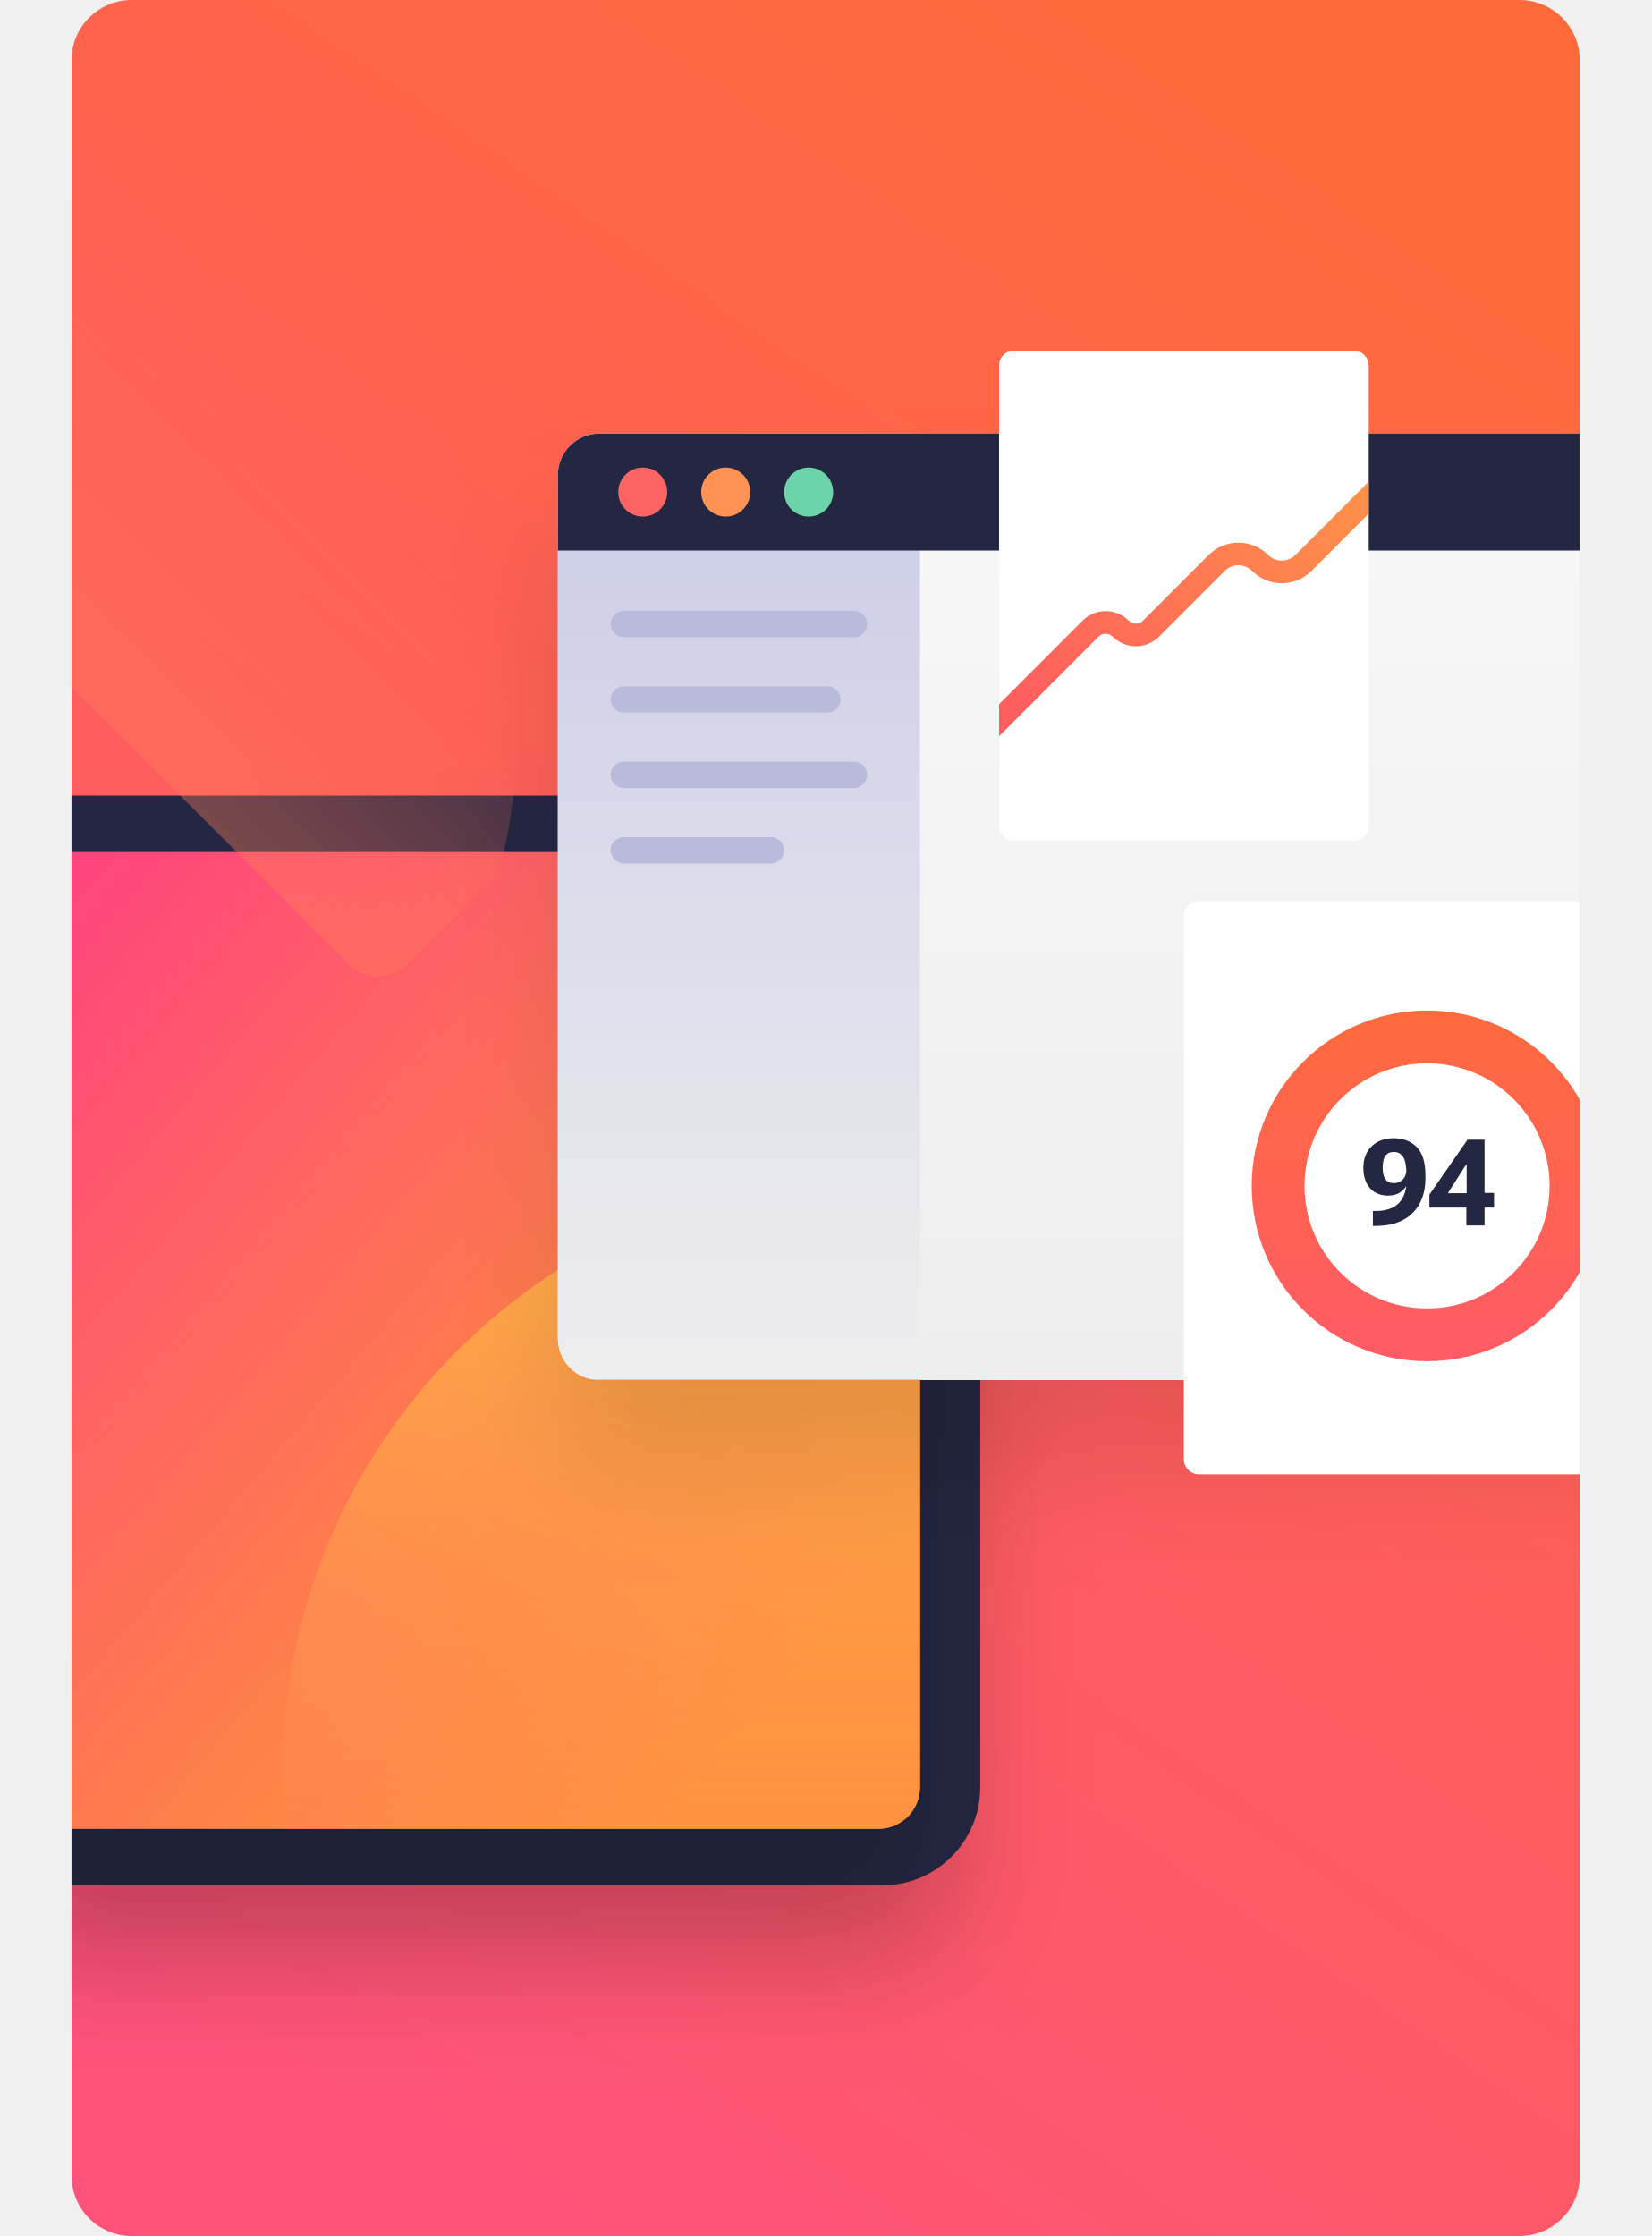
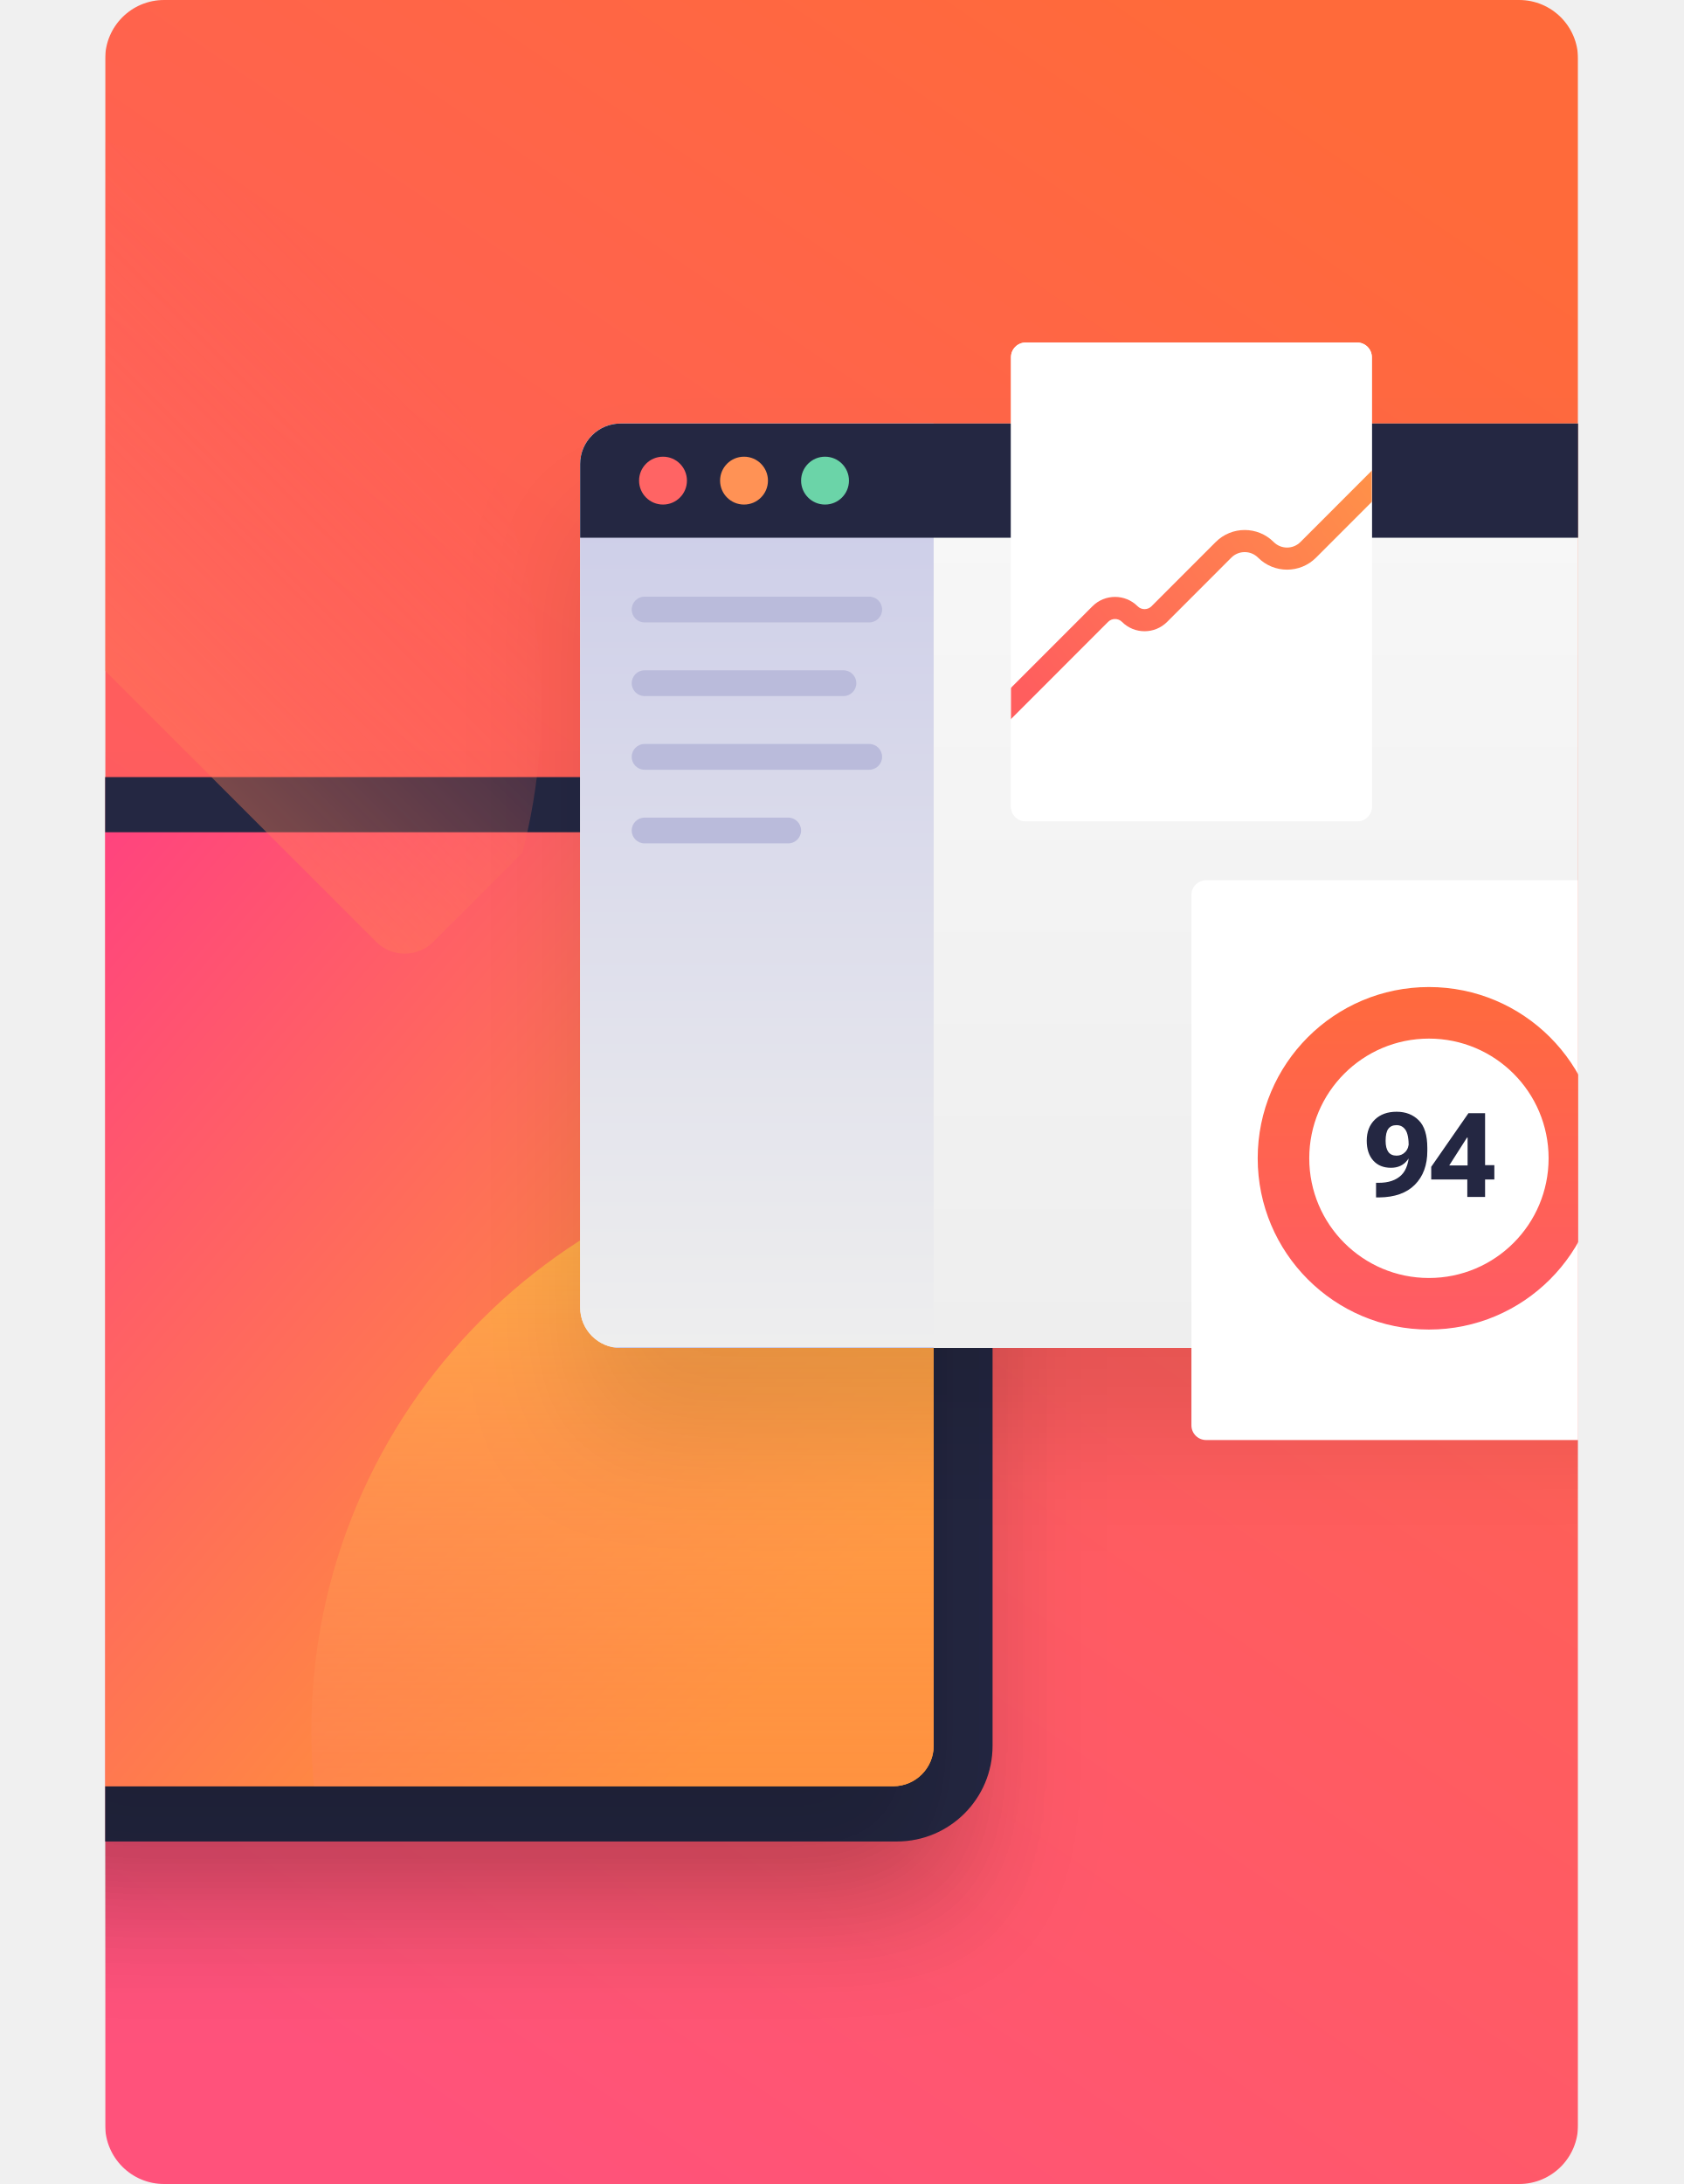
- <svg xmlns="http://www.w3.org/2000/svg" xmlns:xlink="http://www.w3.org/1999/xlink" width="480" height="650" viewBox="0 0 400 593">
+ <svg xmlns="http://www.w3.org/2000/svg" xmlns:xlink="http://www.w3.org/1999/xlink" width="370" height="480" viewBox="0 0 400 593">
  <defs>
    <linearGradient id="b" x1="72.75%" x2="27.25%" y1="0%" y2="100%">
      <stop offset="0%" stop-color="#FF6A3A" />
      <stop offset="100%" stop-color="#FF527B" />
    </linearGradient>
    <linearGradient id="h" x1="22.319%" x2="99.127%" y1="28.497%" y2="70.858%">
      <stop offset="0%" stop-color="#FF3E83" />
      <stop offset="100%" stop-color="#FF9F2E" />
    </linearGradient>
    <linearGradient id="k" x1="50%" x2="50%" y1="0%" y2="100%">
      <stop offset="0%" stop-color="#FFB443" />
      <stop offset="100%" stop-color="#FF5B64" stop-opacity="0" />
    </linearGradient>
    <linearGradient id="o" x1="50%" x2="50%" y1="0%" y2="100%">
      <stop offset="0%" stop-color="#F8F8F8" />
      <stop offset="100%" stop-color="#EEE" />
    </linearGradient>
    <linearGradient id="p" x1="50%" x2="50%" y1="0%" y2="100%">
      <stop offset="0%" stop-color="#CACBE8" />
      <stop offset="100%" stop-color="#EEE" />
      <stop offset="100%" stop-color="#CACBE8" />
    </linearGradient>
    <linearGradient id="r" x1="97.791%" x2="7.729%" y1="26.944%" y2="71.879%">
      <stop offset="0%" stop-color="#FF9049" />
      <stop offset="100%" stop-color="#FF5E5E" />
    </linearGradient>
    <linearGradient id="t" x1="50%" x2="50%" y1="0%" y2="100%">
      <stop offset="0%" stop-color="#FF6A3D" />
      <stop offset="100%" stop-color="#FF5B66" />
    </linearGradient>
    <path id="e" d="M0 26C0 11.64 11.64 0 26 0h381c14.36 0 26 11.64 26 26v237c0 14.36-11.64 26-26 26H26c-14.36 0-26-11.64-26-26V26Z" />
    <path id="g" d="M0 11C0 4.925 4.925 0 11 0h379c6.075 0 11 4.925 11 11v237c0 6.075-4.925 11-11 11H11c-6.075 0-11-4.925-11-11V11Z" />
    <path id="i" d="M0 11C0 4.925 4.925 0 11 0h379c6.075 0 11 4.925 11 11v237c0 6.075-4.925 11-11 11H11c-6.075 0-11-4.925-11-11V11Z" />
    <path id="n" d="M0 11C0 4.925 4.925 0 11 0h411c6.075 0 11 4.925 11 11v229c0 6.075-4.925 11-11 11H11c-6.075 0-11-4.925-11-11V11Z" />
    <path id="q" d="M0 4a4 4 0 0 1 4-4h90a4 4 0 0 1 4 4v122a4 4 0 0 1-4 4H4a4 4 0 0 1-4-4V4Z" />
    <filter id="d" width="127.7%" height="141.5%" x="-13.9%" y="-12.5%" filterUnits="objectBoundingBox">
      <feOffset dy="24" in="SourceAlpha" result="shadowOffsetOuter1" />
      <feGaussianBlur in="shadowOffsetOuter1" result="shadowBlurOuter1" stdDeviation="16" />
      <feColorMatrix in="shadowBlurOuter1" values="0 0 0 0 0 0 0 0 0 0 0 0 0 0 0 0 0 0 0.1 0" />
    </filter>
    <filter id="f" width="129.9%" height="146.3%" x="-15%" y="-13.9%" filterUnits="objectBoundingBox">
      <feOffset dy="24" in="SourceAlpha" result="shadowOffsetOuter1" />
      <feGaussianBlur in="shadowOffsetOuter1" result="shadowBlurOuter1" stdDeviation="16" />
      <feColorMatrix in="shadowBlurOuter1" values="0 0 0 0 0 0 0 0 0 0 0 0 0 0 0 0 0 0 0.1 0" />
    </filter>
    <filter id="j" width="129.9%" height="146.3%" x="-15%" y="-13.9%" filterUnits="objectBoundingBox">
      <feOffset dy="24" in="SourceAlpha" result="shadowOffsetOuter1" />
      <feGaussianBlur in="shadowOffsetOuter1" result="shadowBlurOuter1" stdDeviation="16" />
      <feColorMatrix in="shadowBlurOuter1" values="0 0 0 0 0 0 0 0 0 0 0 0 0 0 0 0 0 0 0.1 0" />
    </filter>
    <filter id="m" width="127.7%" height="147.8%" x="-13.9%" y="-14.3%" filterUnits="objectBoundingBox">
      <feOffset dy="24" in="SourceAlpha" result="shadowOffsetOuter1" />
      <feGaussianBlur in="shadowOffsetOuter1" result="shadowBlurOuter1" stdDeviation="16" />
      <feColorMatrix in="shadowBlurOuter1" values="0 0 0 0 0 0 0 0 0 0 0 0 0 0 0 0 0 0 0.1 0" />
    </filter>
    <rect id="a" width="400" height="593" x="0" y="0" rx="16" />
  </defs>
  <g fill="none" fill-rule="evenodd">
    <mask id="c" fill="#fff">
      <use xlink:href="#a" />
    </mask>
    <rect width="400" height="593" rx="16" />
    <path fill="url(#b)" fill-rule="nonzero" d="M0 0h400v593H0z" mask="url(#c)" />
    <g mask="url(#c)">
      <g fill-rule="nonzero" transform="translate(-192 211)">
        <use xlink:href="#e" fill="#000" filter="url(#d)" />
        <use xlink:href="#e" fill="#242742" />
      </g>
      <g transform="translate(-176 226)">
        <g fill-rule="nonzero">
          <use xlink:href="#g" fill="#000" filter="url(#f)" />
          <use xlink:href="#g" fill="url(#h)" />
        </g>
        <mask id="l" fill="#fff">
          <use xlink:href="#i" />
        </mask>
        <g fill-rule="nonzero">
          <use xlink:href="#i" fill="#000" filter="url(#j)" />
          <use xlink:href="#i" fill="url(#h)" />
        </g>
        <circle cx="390" cy="244" r="158" fill="url(#k)" fill-rule="nonzero" mask="url(#l)" />
        <circle cx="136.446" cy="-34.554" r="158" fill="url(#k)" fill-rule="nonzero" mask="url(#l)" transform="rotate(-135 136.446 -34.554)" />
      </g>
      <g fill-rule="nonzero" transform="translate(129 115)">
        <use xlink:href="#n" fill="#000" filter="url(#m)" />
        <use xlink:href="#n" fill="url(#o)" />
        <path fill="url(#p)" d="M0 11C0 4.925 4.925 0 11 0h85v251H11c-6.075 0-11-4.925-11-11V11Z" />
        <path fill="#BABBDB" d="M14 50.5a3.5 3.5 0 0 1 3.5-3.5h61a3.5 3.5 0 0 1 0 7h-61a3.5 3.5 0 0 1-3.5-3.5Zm0 20a3.5 3.5 0 0 1 3.5-3.5h54a3.5 3.5 0 0 1 0 7h-54a3.5 3.5 0 0 1-3.5-3.5Zm0 20a3.5 3.5 0 0 1 3.5-3.5h61a3.5 3.5 0 0 1 0 7h-61a3.5 3.5 0 0 1-3.5-3.5Zm0 20a3.5 3.5 0 0 1 3.5-3.5h39a3.5 3.5 0 1 1 0 7h-39a3.5 3.5 0 0 1-3.5-3.5Z" />
        <path fill="#242742" d="M0 11C0 4.925 4.925 0 11 0h411c6.075 0 11 4.925 11 11v20H0V11Z" />
        <g transform="translate(16 9)">
          <circle cx="6.5" cy="6.5" r="6.5" fill="#FF6464" />
          <circle cx="28.5" cy="6.5" r="6.5" fill="#FF9255" />
          <circle cx="50.5" cy="6.5" r="6.5" fill="#6BD4A8" />
        </g>
      </g>
      <g transform="translate(246 93)">
        <path fill="#FFF" fill-rule="nonzero" d="M0 4a4 4 0 0 1 4-4h90a4 4 0 0 1 4 4v122a4 4 0 0 1-4 4H4a4 4 0 0 1-4-4V4Z" />
        <mask id="s" fill="#fff">
          <use xlink:href="#q" />
        </mask>
        <use xlink:href="#q" fill="#FFF" fill-rule="nonzero" />
        <path fill="url(#r)" fill-rule="nonzero" d="M108.12 28.878a3 3 0 0 1 .002 4.243L82.847 58.41c-4.348 4.351-11.4 4.351-15.749 0a5.132 5.132 0 0 0-7.26 0L42.406 75.853a8.668 8.668 0 0 1-12.262 0 2.668 2.668 0 0 0-3.774 0l-32.248 32.268a3 3 0 1 1-4.244-4.242l32.248-32.267a8.668 8.668 0 0 1 12.262 0 2.668 2.668 0 0 0 3.774 0L55.594 54.17c4.348-4.35 11.4-4.35 15.748 0a5.132 5.132 0 0 0 7.26 0l25.276-25.29a3 3 0 0 1 4.243-.002Z" mask="url(#s)" />
        <path fill="#FFF" fill-rule="nonzero" d="M49 150a4 4 0 0 1 4-4h120a4 4 0 0 1 4 4v144a4 4 0 0 1-4 4H53a4 4 0 0 1-4-4V150Z" />
        <path fill="url(#t)" d="M46.5 79C64.45 79 79 64.45 79 46.5S64.45 14 46.5 14 14 28.55 14 46.5 28.55 79 46.5 79Zm0 14C72.181 93 93 72.181 93 46.5S72.181 0 46.5 0 0 20.819 0 46.5 20.819 93 46.5 93Z" transform="translate(67 175)" />
        <path fill="#242742" fill-rule="nonzero" d="M96.61 216.72c0 2.27.589 4.067 1.766 5.39 1.177 1.313 2.78 1.969 4.812 1.969 1.886 0 3.36-.672 4.422-2.016 1.073-1.344 1.61-3.02 1.61-5.031h-1.172c0 1.146-.318 2.057-.954 2.734-.635.677-1.427 1.016-2.375 1.016-1.01 0-1.76-.339-2.25-1.016-.49-.687-.734-1.692-.734-3.015 0-1.51.245-2.594.734-3.25.5-.667 1.24-1 2.22-1 1.051 0 1.869.432 2.452 1.297.584.864.875 2.411.875 4.64l.14.625c0 3.302-.723 5.646-2.171 7.031-1.448 1.386-3.495 2.073-6.14 2.063h-.704v3.969h.813c4.25-.042 7.495-1.193 9.734-3.453 2.25-2.271 3.375-5.329 3.375-9.172v-.813c0-3.458-.776-5.958-2.328-7.5-1.552-1.552-3.557-2.328-6.016-2.328-2.468 0-4.437.714-5.906 2.14-1.469 1.428-2.203 3.334-2.203 5.72ZM123.923 232h4.828v-22.75h-4.516l-10.11 14.563v3.438h17.141v-3.891h-4.937l-.813.078h-6.5l4.828-7.562h.157v9.593l-.079.547v5.985Z" />
      </g>
    </g>
  </g>
</svg>
